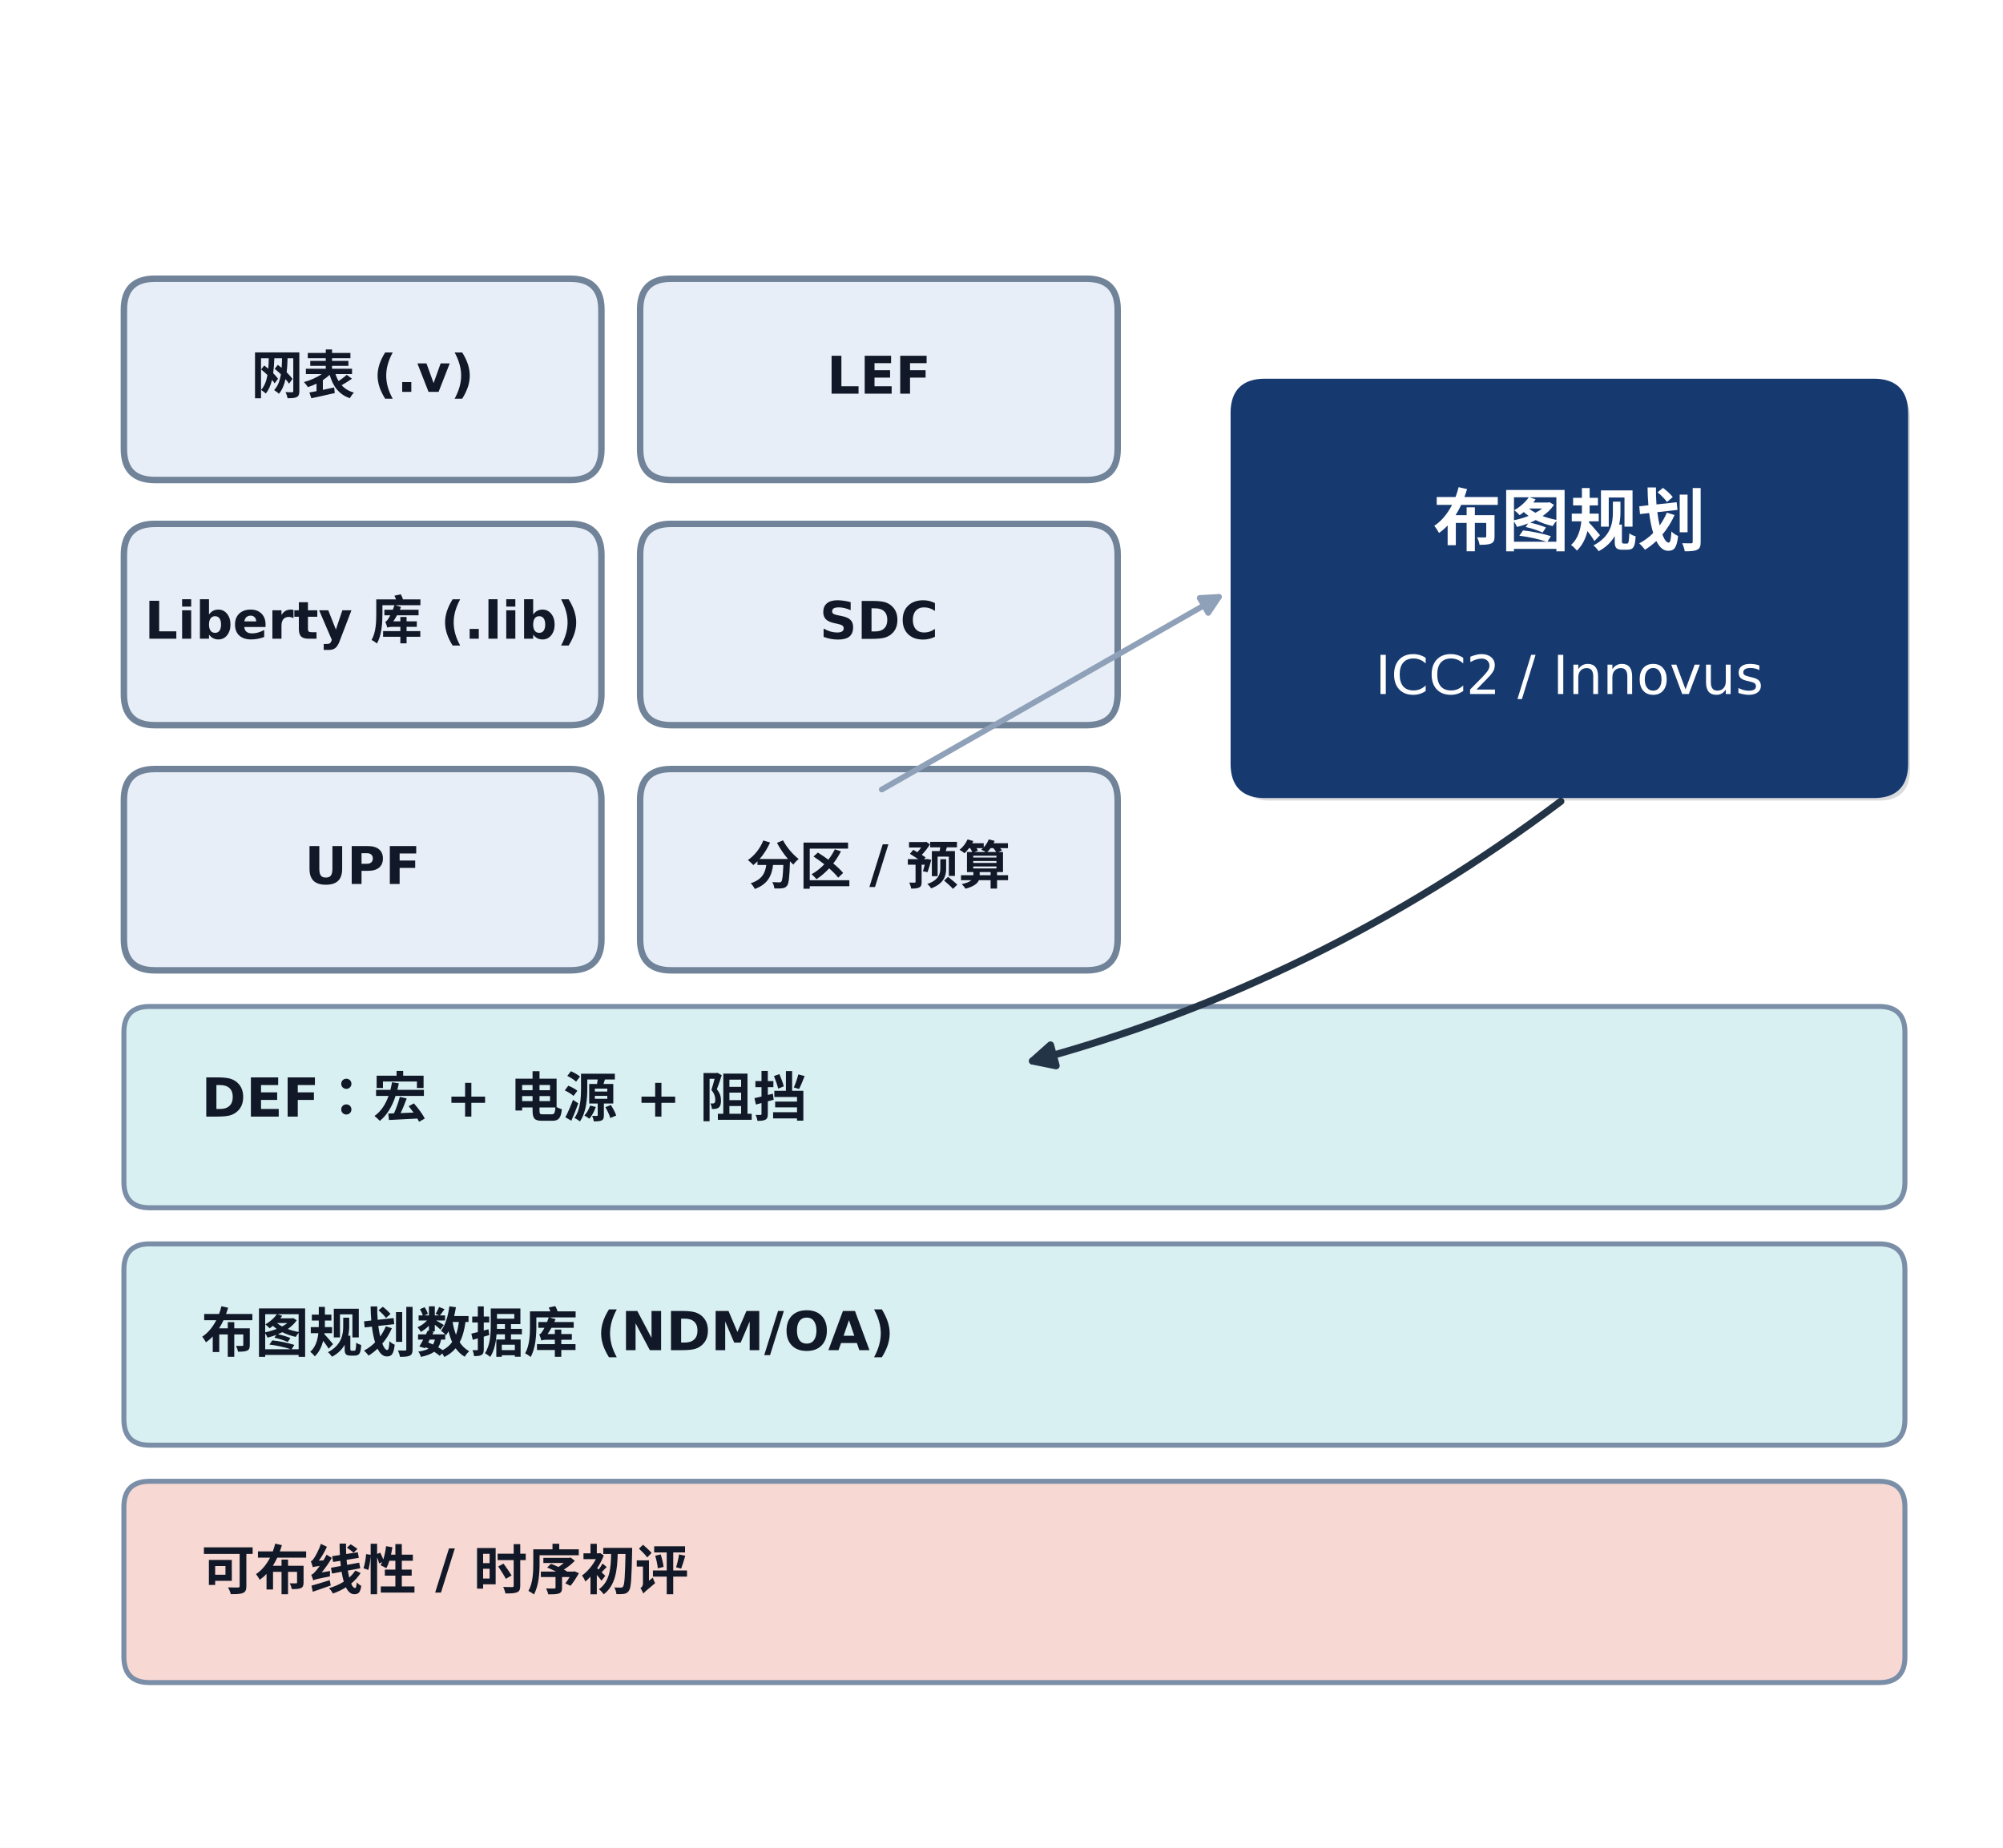
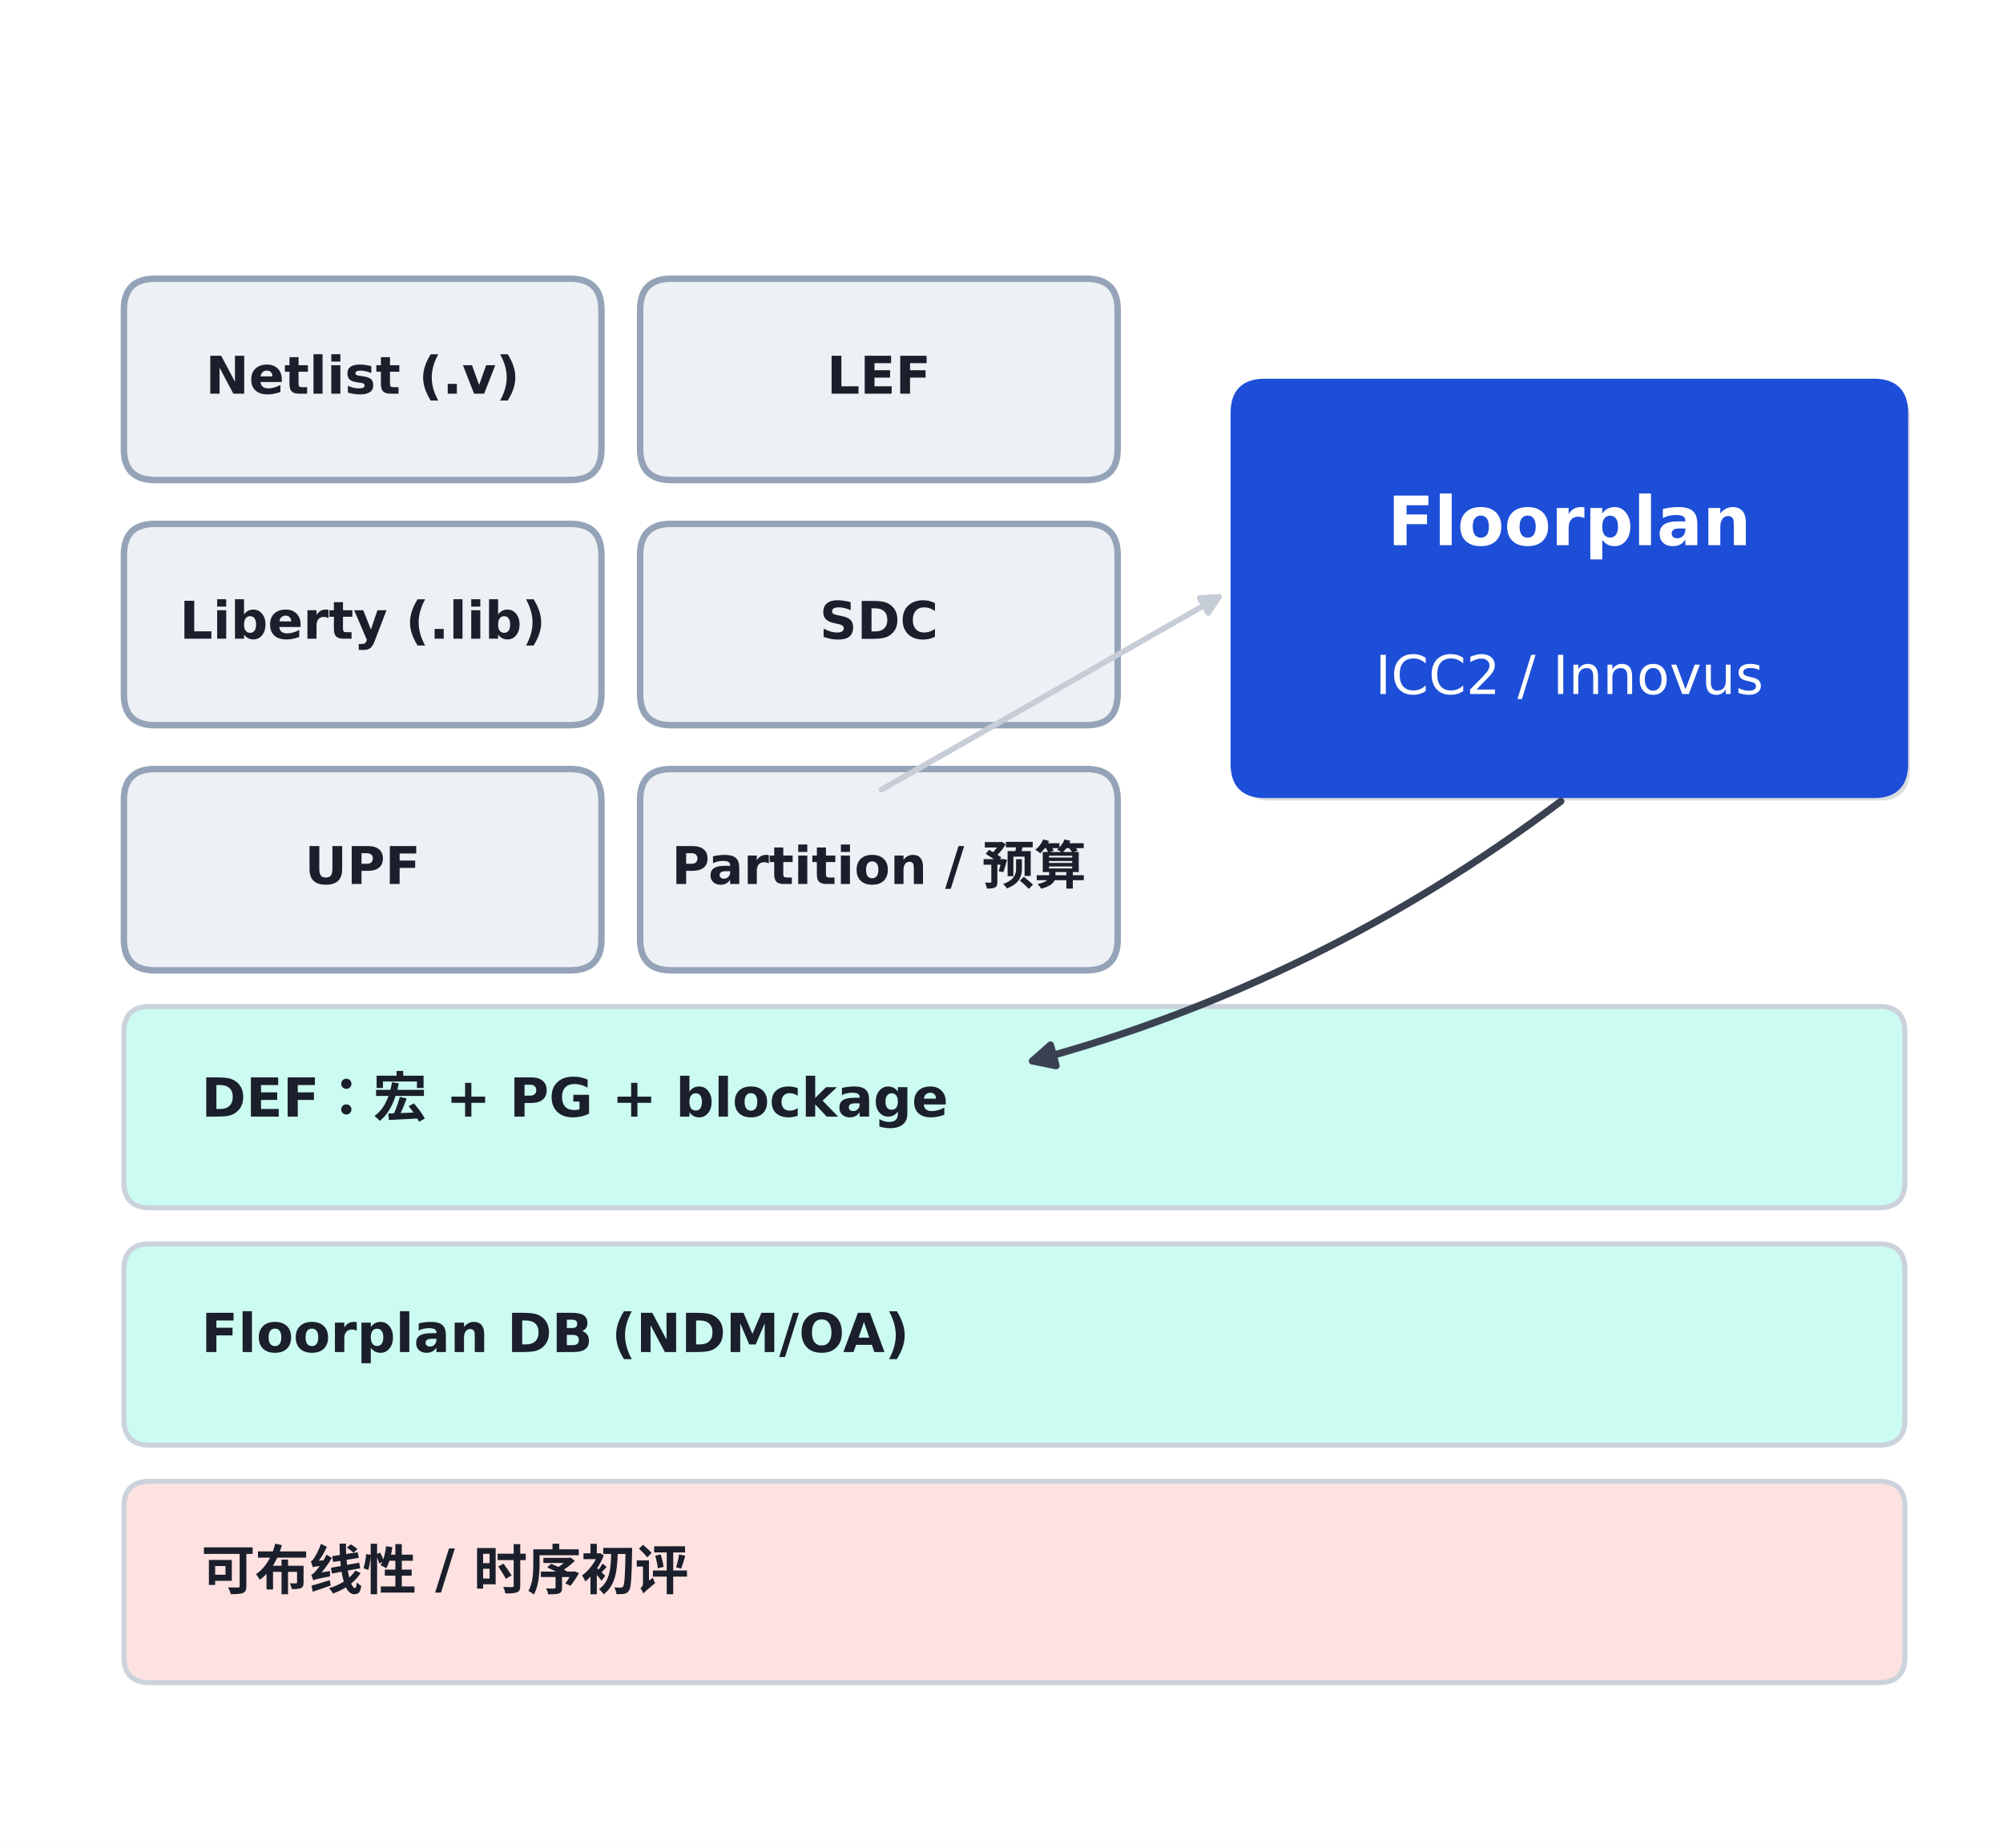
<svg xmlns="http://www.w3.org/2000/svg" width="558.72pt" height="515.52pt" viewBox="0 0 558.72 515.52" version="1.1">
  <defs>
    <style type="text/css">*{stroke-linejoin: round; stroke-linecap: butt}</style>
  </defs>
  <g id="figure_1">
    <g id="patch_1">
      <path d="M 0 515.52  L 558.72 515.52  L 558.72 0  L 0 0  z " style="fill: #ffffff" />
    </g>
    <g id="axes_1">
      <g id="patch_2">
-         <path d="M 5.76 509.76  L 552.96 509.76  L 552.96 5.76  L 5.76 5.76  z " clip-path="url(#p2be44a048d)" style="fill: #ffffff" />
+         <path d="M 5.76 509.76  L 552.96 509.76  L 552.96 5.76  L 5.76 5.76  z " clip-path="url(#pd00cfe2b4a)" style="fill: #ffffff" />
      </g>
      <g id="patch_3">
-         <path d="M 41.76 336.96  L 524.16 336.96  Q 531.36 336.96 531.36 329.76  L 531.36 288  Q 531.36 280.8 524.16 280.8  L 41.76 280.8  Q 34.56 280.8 34.56 288  L 34.56 329.76  Q 34.56 336.96 41.76 336.96  z " clip-path="url(#p2be44a048d)" style="fill: #D9F0F2; stroke: #7B8EA8; stroke-width: 1.4; stroke-linejoin: miter" />
+         <path d="M 41.76 336.96  L 524.16 336.96  Q 531.36 336.96 531.36 329.76  L 531.36 288  Q 531.36 280.8 524.16 280.8  L 41.76 280.8  Q 34.56 280.8 34.56 288  L 34.56 329.76  Q 34.56 336.96 41.76 336.96  z " clip-path="url(#pd00cfe2b4a)" style="fill: #ccfbf1; stroke: #cbd2dc; stroke-width: 1.4; stroke-linejoin: miter" />
      </g>
      <g id="patch_4">
-         <path d="M 41.76 403.2  L 524.16 403.2  Q 531.36 403.2 531.36 396  L 531.36 354.24  Q 531.36 347.04 524.16 347.04  L 41.76 347.04  Q 34.56 347.04 34.56 354.24  L 34.56 396  Q 34.56 403.2 41.76 403.2  z " clip-path="url(#p2be44a048d)" style="fill: #D9F0F2; stroke: #7B8EA8; stroke-width: 1.4; stroke-linejoin: miter" />
+         <path d="M 41.76 403.2  L 524.16 403.2  Q 531.36 403.2 531.36 396  L 531.36 354.24  Q 531.36 347.04 524.16 347.04  L 41.76 347.04  Q 34.56 347.04 34.56 354.24  L 34.56 396  Q 34.56 403.2 41.76 403.2  z " clip-path="url(#pd00cfe2b4a)" style="fill: #ccfbf1; stroke: #cbd2dc; stroke-width: 1.4; stroke-linejoin: miter" />
      </g>
      <g id="patch_5">
-         <path d="M 41.76 469.44  L 524.16 469.44  Q 531.36 469.44 531.36 462.24  L 531.36 420.48  Q 531.36 413.28 524.16 413.28  L 41.76 413.28  Q 34.56 413.28 34.56 420.48  L 34.56 462.24  Q 34.56 469.44 41.76 469.44  z " clip-path="url(#p2be44a048d)" style="fill: #F7D8D2; stroke: #7B8EA8; stroke-width: 1.4; stroke-linejoin: miter" />
+         <path d="M 41.76 469.44  L 524.16 469.44  Q 531.36 469.44 531.36 462.24  L 531.36 420.48  Q 531.36 413.28 524.16 413.28  L 41.76 413.28  Q 34.56 413.28 34.56 420.48  L 34.56 462.24  Q 34.56 469.44 41.76 469.44  z " clip-path="url(#pd00cfe2b4a)" style="fill: #fee2e2; stroke: #cbd2dc; stroke-width: 1.4; stroke-linejoin: miter" />
      </g>
      <g id="patch_6">
-         <path d="M 43.2 133.92  L 159.12 133.92  Q 167.76 133.92 167.76 125.28  L 167.76 86.4  Q 167.76 77.76 159.12 77.76  L 43.2 77.76  Q 34.56 77.76 34.56 86.4  L 34.56 125.28  Q 34.56 133.92 43.2 133.92  z " clip-path="url(#p2be44a048d)" style="fill: #E7EEF7; stroke: #708399; stroke-width: 1.8; stroke-linejoin: miter" />
+         <path d="M 43.2 133.92  L 159.12 133.92  Q 167.76 133.92 167.76 125.28  L 167.76 86.4  Q 167.76 77.76 159.12 77.76  L 43.2 77.76  Q 34.56 77.76 34.56 86.4  L 34.56 125.28  Q 34.56 133.92 43.2 133.92  z " clip-path="url(#pd00cfe2b4a)" style="fill: #edf0f4; stroke: #94a3b8; stroke-width: 1.8; stroke-linejoin: miter" />
      </g>
      <g id="patch_7">
-         <path d="M 187.2 133.92  L 303.12 133.92  Q 311.76 133.92 311.76 125.28  L 311.76 86.4  Q 311.76 77.76 303.12 77.76  L 187.2 77.76  Q 178.56 77.76 178.56 86.4  L 178.56 125.28  Q 178.56 133.92 187.2 133.92  z " clip-path="url(#p2be44a048d)" style="fill: #E7EEF7; stroke: #708399; stroke-width: 1.8; stroke-linejoin: miter" />
+         <path d="M 187.2 133.92  L 303.12 133.92  Q 311.76 133.92 311.76 125.28  L 311.76 86.4  Q 311.76 77.76 303.12 77.76  L 187.2 77.76  Q 178.56 77.76 178.56 86.4  L 178.56 125.28  Q 178.56 133.92 187.2 133.92  z " clip-path="url(#pd00cfe2b4a)" style="fill: #edf0f4; stroke: #94a3b8; stroke-width: 1.8; stroke-linejoin: miter" />
      </g>
      <g id="patch_8">
-         <path d="M 43.2 202.32  L 159.12 202.32  Q 167.76 202.32 167.76 193.68  L 167.76 154.8  Q 167.76 146.16 159.12 146.16  L 43.2 146.16  Q 34.56 146.16 34.56 154.8  L 34.56 193.68  Q 34.56 202.32 43.2 202.32  z " clip-path="url(#p2be44a048d)" style="fill: #E7EEF7; stroke: #708399; stroke-width: 1.8; stroke-linejoin: miter" />
+         <path d="M 43.2 202.32  L 159.12 202.32  Q 167.76 202.32 167.76 193.68  L 167.76 154.8  Q 167.76 146.16 159.12 146.16  L 43.2 146.16  Q 34.56 146.16 34.56 154.8  L 34.56 193.68  Q 34.56 202.32 43.2 202.32  z " clip-path="url(#pd00cfe2b4a)" style="fill: #edf0f4; stroke: #94a3b8; stroke-width: 1.8; stroke-linejoin: miter" />
      </g>
      <g id="patch_9">
-         <path d="M 187.2 202.32  L 303.12 202.32  Q 311.76 202.32 311.76 193.68  L 311.76 154.8  Q 311.76 146.16 303.12 146.16  L 187.2 146.16  Q 178.56 146.16 178.56 154.8  L 178.56 193.68  Q 178.56 202.32 187.2 202.32  z " clip-path="url(#p2be44a048d)" style="fill: #E7EEF7; stroke: #708399; stroke-width: 1.8; stroke-linejoin: miter" />
+         <path d="M 187.2 202.32  L 303.12 202.32  Q 311.76 202.32 311.76 193.68  L 311.76 154.8  Q 311.76 146.16 303.12 146.16  L 187.2 146.16  Q 178.56 146.16 178.56 154.8  L 178.56 193.68  Q 178.56 202.32 187.2 202.32  z " clip-path="url(#pd00cfe2b4a)" style="fill: #edf0f4; stroke: #94a3b8; stroke-width: 1.8; stroke-linejoin: miter" />
      </g>
      <g id="patch_10">
-         <path d="M 43.2 270.72  L 159.12 270.72  Q 167.76 270.72 167.76 262.08  L 167.76 223.2  Q 167.76 214.56 159.12 214.56  L 43.2 214.56  Q 34.56 214.56 34.56 223.2  L 34.56 262.08  Q 34.56 270.72 43.2 270.72  z " clip-path="url(#p2be44a048d)" style="fill: #E7EEF7; stroke: #708399; stroke-width: 1.8; stroke-linejoin: miter" />
+         <path d="M 43.2 270.72  L 159.12 270.72  Q 167.76 270.72 167.76 262.08  L 167.76 223.2  Q 167.76 214.56 159.12 214.56  L 43.2 214.56  Q 34.56 214.56 34.56 223.2  L 34.56 262.08  Q 34.56 270.72 43.2 270.72  z " clip-path="url(#pd00cfe2b4a)" style="fill: #edf0f4; stroke: #94a3b8; stroke-width: 1.8; stroke-linejoin: miter" />
      </g>
      <g id="patch_11">
-         <path d="M 187.2 270.72  L 303.12 270.72  Q 311.76 270.72 311.76 262.08  L 311.76 223.2  Q 311.76 214.56 303.12 214.56  L 187.2 214.56  Q 178.56 214.56 178.56 223.2  L 178.56 262.08  Q 178.56 270.72 187.2 270.72  z " clip-path="url(#p2be44a048d)" style="fill: #E7EEF7; stroke: #708399; stroke-width: 1.8; stroke-linejoin: miter" />
+         <path d="M 187.2 270.72  L 303.12 270.72  Q 311.76 270.72 311.76 262.08  L 311.76 223.2  Q 311.76 214.56 303.12 214.56  L 187.2 214.56  Q 178.56 214.56 178.56 223.2  L 178.56 262.08  Q 178.56 270.72 187.2 270.72  z " clip-path="url(#pd00cfe2b4a)" style="fill: #edf0f4; stroke: #94a3b8; stroke-width: 1.8; stroke-linejoin: miter" />
      </g>
      <g id="text_1">
-         <text style="font-weight: 700; font-size: 15px; font-family: 'Microsoft YaHei', 'Microsoft YaHei UI', 'SimHei', 'Segoe UI', 'DejaVu Sans', sans-serif; text-anchor: start; fill: #111827" x="56.16" y="311.526" transform="rotate(-0 56.16 311.5261)">DEF：宏 + 电源 + 阻挡</text>
+         <text style="font-weight: 700; font-size: 15px; font-family: 'Microsoft YaHei', 'Microsoft YaHei UI', 'SimHei', 'Segoe UI', 'DejaVu Sans', sans-serif; text-anchor: start; fill: #1a1f2b" x="56.16" y="311.526" transform="rotate(-0 56.16 311.5261)">DEF：宏 + PG + blockage</text>
      </g>
      <g id="text_2">
-         <text style="font-weight: 700; font-size: 15px; font-family: 'Microsoft YaHei', 'Microsoft YaHei UI', 'SimHei', 'Segoe UI', 'DejaVu Sans', sans-serif; text-anchor: start; fill: #111827" x="56.16" y="377.211" transform="rotate(-0 56.16 377.2106)">布图规划数据库 (NDM/OA)</text>
+         <text style="font-weight: 700; font-size: 15px; font-family: 'Microsoft YaHei', 'Microsoft YaHei UI', 'SimHei', 'Segoe UI', 'DejaVu Sans', sans-serif; text-anchor: start; fill: #1a1f2b" x="56.16" y="377.211" transform="rotate(-0 56.16 377.2106)">Floorplan DB (NDM/OA)</text>
      </g>
      <g id="text_3">
-         <text style="font-weight: 700; font-size: 15px; font-family: 'Microsoft YaHei', 'Microsoft YaHei UI', 'SimHei', 'Segoe UI', 'DejaVu Sans', sans-serif; text-anchor: start; fill: #111827" x="56.16" y="443.451" transform="rotate(-0 56.16 443.4506)">可布线性 / 时序初评</text>
+         <text style="font-weight: 700; font-size: 15px; font-family: 'Microsoft YaHei', 'Microsoft YaHei UI', 'SimHei', 'Segoe UI', 'DejaVu Sans', sans-serif; text-anchor: start; fill: #1a1f2b" x="56.16" y="443.451" transform="rotate(-0 56.16 443.4506)">可布线性 / 时序初评</text>
      </g>
      <g id="patch_12">
-         <path d="M 245.966 220.271  Q 293.761 192.96 340.003 166.536  " clip-path="url(#p2be44a048d)" style="fill: none; stroke: #8FA1B8; stroke-width: 1.6; stroke-linecap: round" />
-         <path d="M 334.644 166.833  L 340.003 166.536  L 337.026 171.001  z " clip-path="url(#p2be44a048d)" style="fill: #8FA1B8; stroke: #8FA1B8; stroke-width: 1.6; stroke-linecap: round" />
+         <path d="M 245.966 220.271  Q 293.761 192.96 340.003 166.536  " clip-path="url(#pd00cfe2b4a)" style="fill: none; stroke: #c7cdd6; stroke-width: 1.6; stroke-linecap: round" />
+         <path d="M 334.644 166.833  L 340.003 166.536  L 337.026 171.001  z " clip-path="url(#pd00cfe2b4a)" style="fill: #c7cdd6; stroke: #c7cdd6; stroke-width: 1.6; stroke-linecap: round" />
      </g>
      <g id="patch_13">
-         <path d="M 435.371 223.57  Q 367.667 274.52 288.017 296.006  " clip-path="url(#p2be44a048d)" style="fill: none; stroke: #243447; stroke-width: 2; stroke-linecap: round" />
-         <path d="M 294.591 297.34  L 288.017 296.006  L 293.029 291.547  z " clip-path="url(#p2be44a048d)" style="fill: #243447; stroke: #243447; stroke-width: 2; stroke-linecap: round" />
+         <path d="M 435.371 223.57  Q 367.667 274.52 288.017 296.006  " clip-path="url(#pd00cfe2b4a)" style="fill: none; stroke: #3a4252; stroke-width: 2; stroke-linecap: round" />
+         <path d="M 294.591 297.34  L 288.017 296.006  L 293.029 291.547  z " clip-path="url(#pd00cfe2b4a)" style="fill: #3a4252; stroke: #3a4252; stroke-width: 2; stroke-linecap: round" />
      </g>
      <g id="patch_14">
-         <path d="M 354.2 223.36  L 524.12 223.36  Q 532.76 223.36 532.76 214.72  L 532.76 116.8  Q 532.76 108.16 524.12 108.16  L 354.2 108.16  Q 345.56 108.16 345.56 116.8  L 345.56 214.72  Q 345.56 223.36 354.2 223.36  z " clip-path="url(#p2be44a048d)" style="fill: #111827; opacity: 0.16" />
-         <path d="M 352.8 221.76  L 522.72 221.76  Q 531.36 221.76 531.36 213.12  L 531.36 115.2  Q 531.36 106.56 522.72 106.56  L 352.8 106.56  Q 344.16 106.56 344.16 115.2  L 344.16 213.12  Q 344.16 221.76 352.8 221.76  z " clip-path="url(#p2be44a048d)" style="fill: #163A70; stroke: #163A70; stroke-width: 1.8; stroke-linejoin: miter" />
+         <path d="M 354.2 223.36  L 524.12 223.36  Q 532.76 223.36 532.76 214.72  L 532.76 116.8  Q 532.76 108.16 524.12 108.16  L 354.2 108.16  Q 345.56 108.16 345.56 116.8  L 345.56 214.72  Q 345.56 223.36 354.2 223.36  z " clip-path="url(#pd00cfe2b4a)" style="fill: #1a1f2b; opacity: 0.16" />
+         <path d="M 352.8 221.76  L 522.72 221.76  Q 531.36 221.76 531.36 213.12  L 531.36 115.2  Q 531.36 106.56 522.72 106.56  L 352.8 106.56  Q 344.16 106.56 344.16 115.2  L 344.16 213.12  Q 344.16 221.76 352.8 221.76  z " clip-path="url(#pd00cfe2b4a)" style="fill: #1d4ed8; stroke: #1d4ed8; stroke-width: 1.8; stroke-linejoin: miter" />
      </g>
      <g id="text_4">
-         <text style="font-weight: 700; font-size: 14.5px; font-family: 'Microsoft YaHei', 'Microsoft YaHei UI', 'SimHei', 'Segoe UI', 'DejaVu Sans', sans-serif; text-anchor: middle; fill: #111827" x="101.16" y="109.833" transform="rotate(-0 101.16 109.8332)">网表 (.v)</text>
+         <text style="font-weight: 700; font-size: 14.5px; font-family: 'Microsoft YaHei', 'Microsoft YaHei UI', 'SimHei', 'Segoe UI', 'DejaVu Sans', sans-serif; text-anchor: middle; fill: #1a1f2b" x="101.16" y="109.833" transform="rotate(-0 101.16 109.8332)">Netlist (.v)</text>
      </g>
      <g id="text_5">
-         <text style="font-weight: 700; font-size: 14.5px; font-family: 'Microsoft YaHei', 'Microsoft YaHei UI', 'SimHei', 'Segoe UI', 'DejaVu Sans', sans-serif; text-anchor: middle; fill: #111827" x="245.16" y="109.833" transform="rotate(-0 245.16 109.8332)">LEF</text>
+         <text style="font-weight: 700; font-size: 14.5px; font-family: 'Microsoft YaHei', 'Microsoft YaHei UI', 'SimHei', 'Segoe UI', 'DejaVu Sans', sans-serif; text-anchor: middle; fill: #1a1f2b" x="245.16" y="109.833" transform="rotate(-0 245.16 109.8332)">LEF</text>
      </g>
      <g id="text_6">
-         <text style="font-weight: 700; font-size: 14.5px; font-family: 'Microsoft YaHei', 'Microsoft YaHei UI', 'SimHei', 'Segoe UI', 'DejaVu Sans', sans-serif; text-anchor: middle; fill: #111827" x="101.16" y="178.198" transform="rotate(-0 101.16 178.198)">Liberty 库 (.lib)</text>
+         <text style="font-weight: 700; font-size: 14.5px; font-family: 'Microsoft YaHei', 'Microsoft YaHei UI', 'SimHei', 'Segoe UI', 'DejaVu Sans', sans-serif; text-anchor: middle; fill: #1a1f2b" x="101.16" y="178.198" transform="rotate(-0 101.16 178.198)">Liberty (.lib)</text>
      </g>
      <g id="text_7">
-         <text style="font-weight: 700; font-size: 14.5px; font-family: 'Microsoft YaHei', 'Microsoft YaHei UI', 'SimHei', 'Segoe UI', 'DejaVu Sans', sans-serif; text-anchor: middle; fill: #111827" x="245.16" y="178.233" transform="rotate(-0 245.16 178.2332)">SDC</text>
+         <text style="font-weight: 700; font-size: 14.5px; font-family: 'Microsoft YaHei', 'Microsoft YaHei UI', 'SimHei', 'Segoe UI', 'DejaVu Sans', sans-serif; text-anchor: middle; fill: #1a1f2b" x="245.16" y="178.233" transform="rotate(-0 245.16 178.2332)">SDC</text>
      </g>
      <g id="text_8">
-         <text style="font-weight: 700; font-size: 14.5px; font-family: 'Microsoft YaHei', 'Microsoft YaHei UI', 'SimHei', 'Segoe UI', 'DejaVu Sans', sans-serif; text-anchor: middle; fill: #111827" x="101.16" y="246.633" transform="rotate(-0 101.16 246.6332)">UPF</text>
+         <text style="font-weight: 700; font-size: 14.5px; font-family: 'Microsoft YaHei', 'Microsoft YaHei UI', 'SimHei', 'Segoe UI', 'DejaVu Sans', sans-serif; text-anchor: middle; fill: #1a1f2b" x="101.16" y="246.633" transform="rotate(-0 101.16 246.6332)">UPF</text>
      </g>
      <g id="text_9">
-         <text style="font-weight: 700; font-size: 14.5px; font-family: 'Microsoft YaHei', 'Microsoft YaHei UI', 'SimHei', 'Segoe UI', 'DejaVu Sans', sans-serif; text-anchor: middle; fill: #111827" x="245.16" y="246.633" transform="rotate(-0 245.16 246.6332)">分区 / 预算</text>
+         <text style="font-weight: 700; font-size: 14.5px; font-family: 'Microsoft YaHei', 'Microsoft YaHei UI', 'SimHei', 'Segoe UI', 'DejaVu Sans', sans-serif; text-anchor: middle; fill: #1a1f2b" x="245.16" y="246.633" transform="rotate(-0 245.16 246.6332)">Partition / 预算</text>
      </g>
      <g id="text_10">
-         <text style="font-weight: 700; font-size: 19px; font-family: 'Microsoft YaHei', 'Microsoft YaHei UI', 'SimHei', 'Segoe UI', 'DejaVu Sans', sans-serif; text-anchor: middle; fill: #ffffff" x="437.76" y="152.112" transform="rotate(-0 437.76 152.1124)">布图规划</text>
+         <text style="font-weight: 700; font-size: 19px; font-family: 'Microsoft YaHei', 'Microsoft YaHei UI', 'SimHei', 'Segoe UI', 'DejaVu Sans', sans-serif; text-anchor: middle; fill: #ffffff" x="437.76" y="152.112" transform="rotate(-0 437.76 152.1124)">Floorplan</text>
      </g>
      <g id="text_11">
        <text style="font-size: 15px; font-family: 'Microsoft YaHei', 'Microsoft YaHei UI', 'SimHei', 'Segoe UI', 'DejaVu Sans', sans-serif; text-anchor: middle; fill: #ffffff" x="437.76" y="193.635" transform="rotate(-0 437.76 193.6349)">ICC2 / Innovus</text>
      </g>
    </g>
  </g>
  <defs>
-     <clipPath id="p2be44a048d">
+     <clipPath id="pd00cfe2b4a">
      <rect x="5.76" y="5.76" width="547.2" height="504" />
    </clipPath>
  </defs>
</svg>
